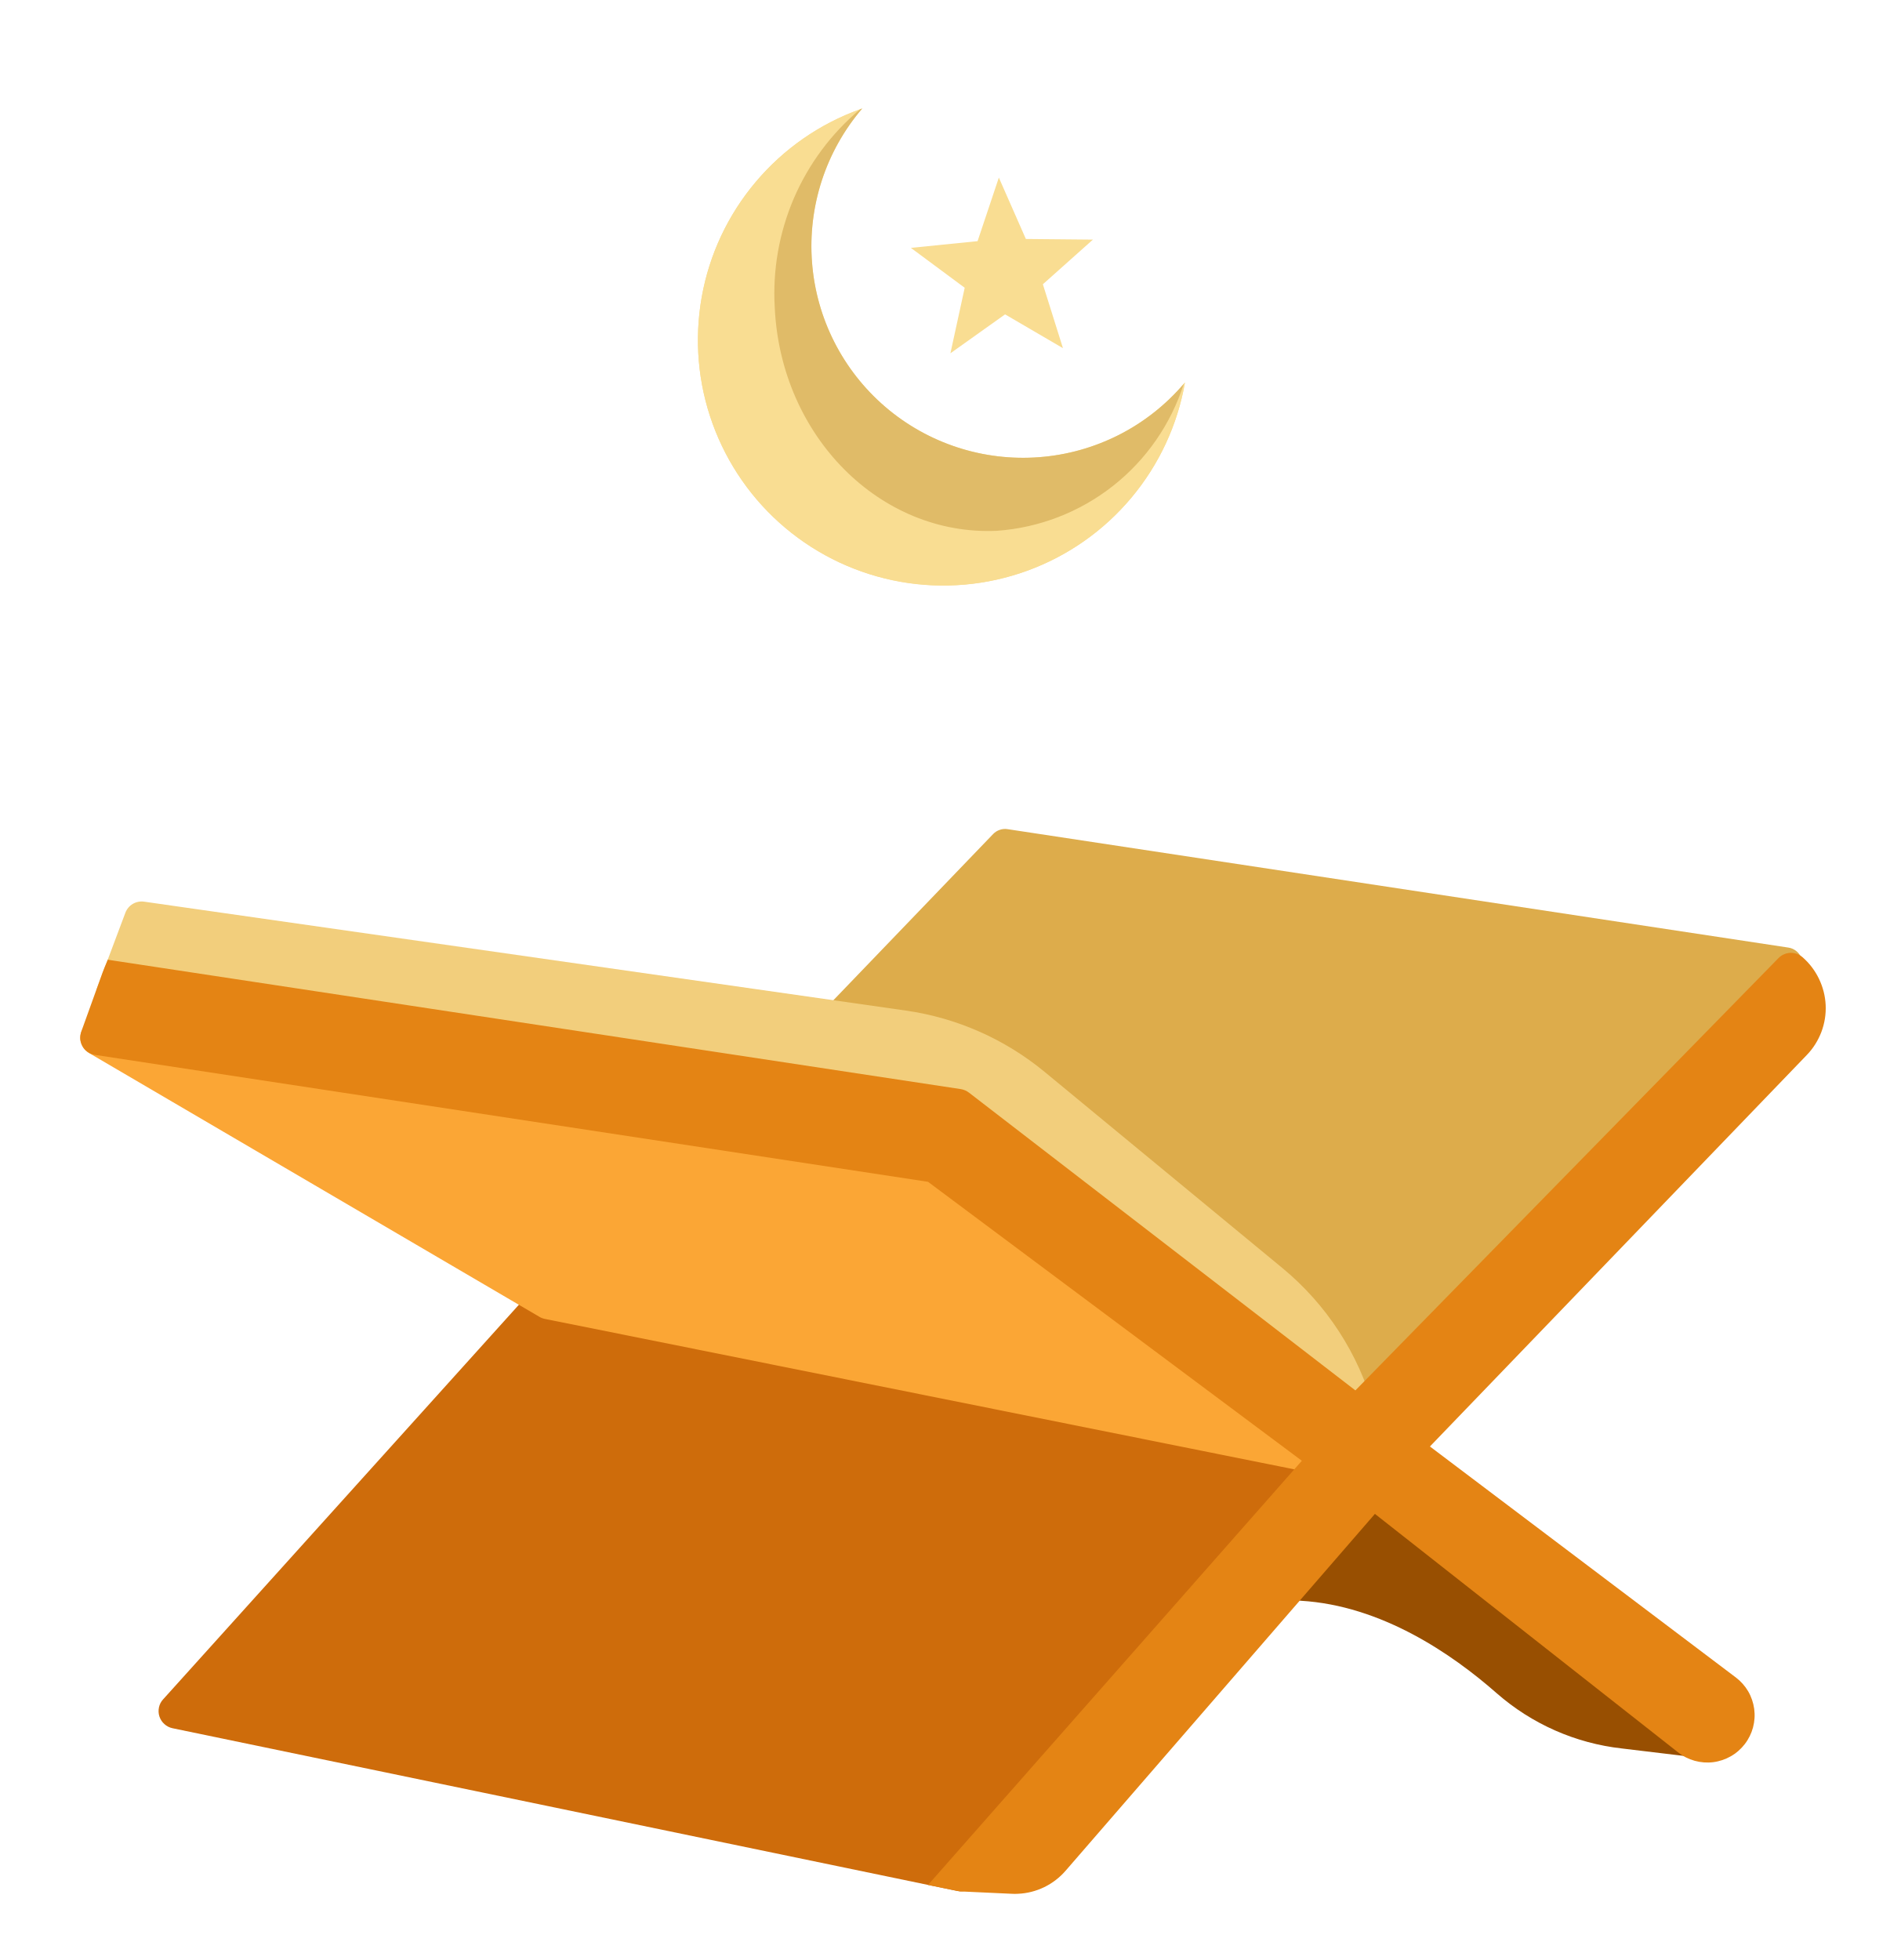
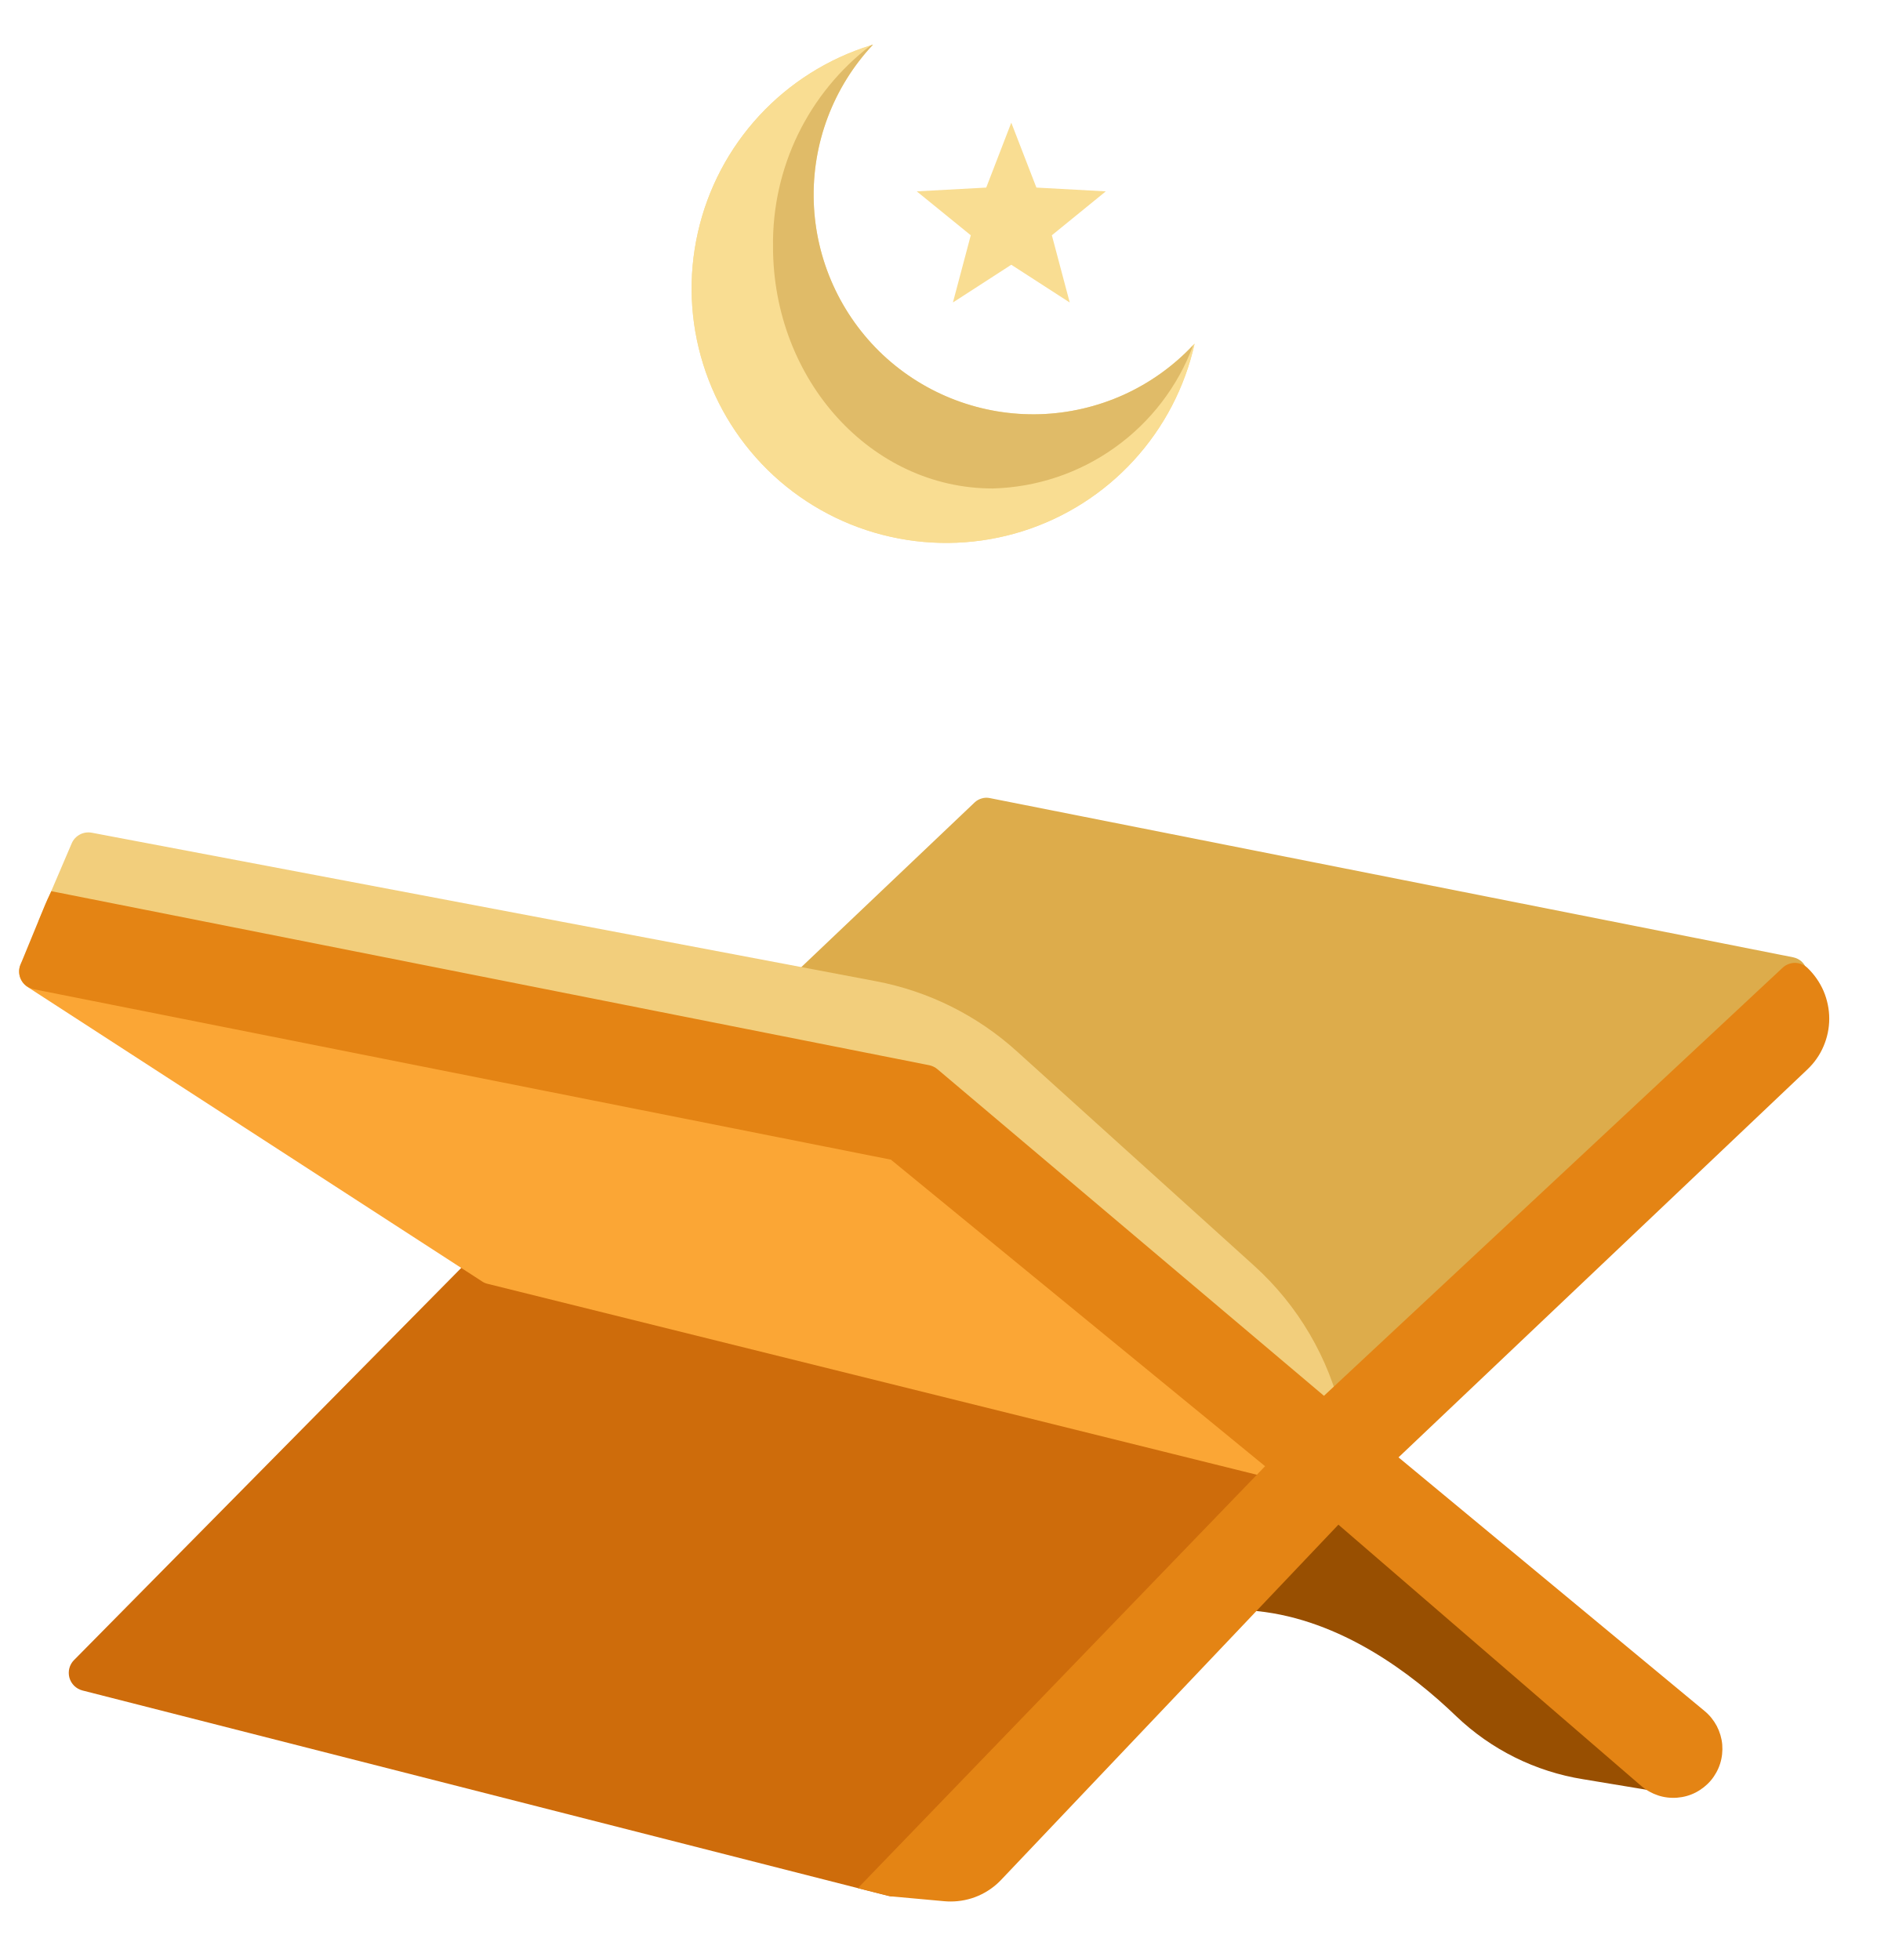
- <svg xmlns="http://www.w3.org/2000/svg" width="27" height="28" viewBox="0 0 27 28" fill="none">
-   <path d="M16.913 5.484C16.655 5.785 16.34 6.033 15.986 6.213C15.631 6.393 15.245 6.501 14.849 6.531C14.05 6.593 13.258 6.335 12.649 5.813C12.04 5.291 11.663 4.549 11.601 3.749C11.54 2.95 11.798 2.158 12.32 1.549C12.309 1.553 12.299 1.558 12.289 1.562C11.709 1.77 11.195 2.128 10.798 2.599C10.4 3.07 10.134 3.637 10.026 4.243C9.918 4.85 9.971 5.474 10.181 6.053C10.391 6.632 10.749 7.146 11.221 7.543C11.692 7.939 12.26 8.204 12.866 8.312C13.473 8.419 14.097 8.365 14.676 8.154C15.255 7.943 15.768 7.584 16.163 7.112C16.559 6.64 16.824 6.072 16.93 5.465C16.925 5.472 16.919 5.477 16.913 5.484Z" fill="#F9DD92" />
-   <path d="M14.242 7.582C12.573 7.657 11.152 6.228 11.069 4.39C11.037 3.856 11.131 3.322 11.343 2.83C11.555 2.339 11.879 1.904 12.289 1.56C11.709 1.769 11.195 2.127 10.798 2.598C10.4 3.069 10.134 3.636 10.026 4.242C9.918 4.849 9.971 5.473 10.181 6.052C10.391 6.631 10.749 7.145 11.221 7.541C11.692 7.938 12.26 8.203 12.866 8.31C13.473 8.418 14.097 8.363 14.676 8.153C15.255 7.942 15.768 7.583 16.163 7.111C16.559 6.639 16.824 6.071 16.93 5.464C16.925 5.47 16.919 5.476 16.913 5.482C16.729 6.059 16.376 6.568 15.899 6.942C15.423 7.316 14.846 7.539 14.242 7.582Z" fill="#F9DD92" />
-   <path d="M11.069 4.391C11.153 6.229 12.573 7.658 14.242 7.583C14.846 7.54 15.424 7.317 15.9 6.943C16.376 6.569 16.729 6.06 16.913 5.483C16.655 5.785 16.34 6.033 15.986 6.213C15.632 6.392 15.246 6.501 14.85 6.531C14.05 6.593 13.259 6.335 12.649 5.813C12.04 5.291 11.663 4.549 11.602 3.749C11.54 2.95 11.798 2.158 12.32 1.549C12.31 1.553 12.299 1.558 12.289 1.561C11.879 1.905 11.555 2.34 11.343 2.831C11.132 3.323 11.038 3.857 11.069 4.391Z" fill="#E0BB68" />
-   <path d="M14.657 3.414L14.271 2.537L13.967 3.445L13.014 3.541L13.783 4.111L13.579 5.047L14.36 4.491L15.187 4.974L14.9 4.061L15.615 3.423L14.657 3.414Z" fill="#F9DD92" />
-   <path d="M24.38 24.617L19.893 21.088C19.838 21.045 19.769 21.024 19.699 21.031C19.63 21.038 19.566 21.071 19.52 21.123L18.396 22.42C18.363 22.458 18.341 22.505 18.333 22.555C18.325 22.605 18.331 22.656 18.351 22.703C18.371 22.749 18.403 22.79 18.445 22.819C18.486 22.848 18.534 22.865 18.585 22.868C19.736 22.936 20.743 23.625 21.385 24.19C21.887 24.629 22.51 24.904 23.172 24.978L24.18 25.099C24.195 25.101 24.209 25.101 24.224 25.101C24.279 25.098 24.333 25.079 24.377 25.045C24.421 25.012 24.453 24.965 24.47 24.913C24.487 24.86 24.487 24.803 24.471 24.751C24.455 24.698 24.423 24.651 24.38 24.617Z" fill="#984F01" />
-   <path d="M19.203 20.749C19.189 20.707 19.165 20.67 19.132 20.641C19.099 20.612 19.059 20.593 19.016 20.584L7.846 18.342C7.803 18.334 7.759 18.337 7.718 18.35C7.677 18.364 7.64 18.388 7.611 18.42L2.33 24.277C2.3 24.309 2.28 24.349 2.271 24.392C2.262 24.435 2.264 24.48 2.278 24.522C2.292 24.564 2.316 24.601 2.349 24.63C2.382 24.66 2.422 24.68 2.465 24.689L13.677 27.014C13.721 27.023 13.765 27.021 13.807 27.007C13.849 26.993 13.886 26.968 13.916 26.935L19.154 20.994C19.183 20.962 19.203 20.922 19.212 20.878C19.22 20.835 19.217 20.791 19.203 20.749Z" fill="#CE6C0B" />
-   <path d="M19.116 20.63L13.509 16.445C13.476 16.421 13.438 16.405 13.397 16.398L1.434 14.579C1.377 14.57 1.318 14.582 1.268 14.612C1.218 14.642 1.181 14.688 1.161 14.743C1.142 14.798 1.142 14.858 1.162 14.912C1.182 14.967 1.22 15.013 1.27 15.042L7.709 18.813C7.733 18.827 7.759 18.837 7.787 18.842L18.918 21.076C18.974 21.087 19.031 21.079 19.082 21.053C19.132 21.027 19.172 20.985 19.195 20.933C19.218 20.881 19.223 20.823 19.209 20.768C19.195 20.713 19.162 20.664 19.116 20.63Z" fill="#FBA635" />
-   <path d="M25.741 13.696C25.727 13.654 25.702 13.618 25.669 13.59C25.635 13.562 25.595 13.543 25.552 13.537L14.395 11.845C14.358 11.839 14.32 11.842 14.284 11.855C14.248 11.867 14.216 11.887 14.189 11.915L11.326 14.893C11.303 14.917 11.285 14.947 11.274 14.978C11.262 15.01 11.258 15.044 11.261 15.078C11.264 15.112 11.274 15.144 11.291 15.174C11.308 15.203 11.331 15.229 11.358 15.248L14.441 16.542L18.829 20.65C18.875 20.683 18.931 20.698 18.988 20.694C19.044 20.689 19.097 20.664 19.137 20.624L25.685 13.936C25.716 13.905 25.737 13.866 25.747 13.824C25.756 13.781 25.754 13.737 25.741 13.696Z" fill="#DDAC4B" />
-   <path d="M1.38 14.134L12.642 15.897C13.264 15.994 13.851 16.247 14.35 16.631L19.236 20.395C19.278 20.427 19.329 20.445 19.381 20.447C19.433 20.449 19.485 20.434 19.529 20.404C19.572 20.375 19.605 20.333 19.623 20.284C19.642 20.235 19.644 20.181 19.63 20.13C19.411 19.34 18.954 18.636 18.321 18.114L14.923 15.311C14.356 14.844 13.671 14.541 12.944 14.437L2.06 12.881C2.003 12.873 1.946 12.884 1.897 12.913C1.848 12.942 1.811 12.987 1.791 13.04L1.38 14.134Z" fill="#F2CE7C" />
-   <path d="M13.717 27.02L14.454 27.054C14.484 27.056 14.514 27.056 14.543 27.054C14.674 27.049 14.802 27.016 14.92 26.959C15.037 26.902 15.142 26.821 15.227 26.722L19.644 21.627L23.976 25.034C24.046 25.09 24.126 25.13 24.212 25.154C24.298 25.178 24.388 25.185 24.477 25.174C24.565 25.163 24.651 25.134 24.728 25.09C24.806 25.046 24.874 24.986 24.928 24.916C24.983 24.845 25.023 24.764 25.046 24.678C25.069 24.592 25.075 24.502 25.063 24.413C25.051 24.325 25.022 24.239 24.977 24.162C24.932 24.085 24.872 24.018 24.801 23.964L20.43 20.664L25.815 15.071C25.906 14.977 25.976 14.865 26.023 14.742C26.069 14.62 26.09 14.489 26.084 14.359C26.078 14.228 26.045 14.1 25.988 13.982C25.931 13.864 25.851 13.759 25.752 13.673C25.704 13.631 25.642 13.61 25.578 13.612C25.515 13.615 25.454 13.642 25.41 13.687L19.365 19.863L13.844 15.609C13.81 15.583 13.771 15.566 13.729 15.559L1.538 13.71C1.541 13.716 1.505 13.785 1.464 13.897L1.161 14.738C1.149 14.773 1.144 14.81 1.147 14.847C1.151 14.884 1.163 14.919 1.182 14.951C1.2 14.983 1.226 15.01 1.257 15.03C1.287 15.051 1.322 15.065 1.359 15.07L13.259 16.883L18.6 20.868L13.259 26.928L13.717 27.02Z" fill="#E48414" />
+ <svg xmlns="http://www.w3.org/2000/svg" width="26" height="27" viewBox="0 0 26 27" fill="none">
+   <path d="M16.437 4.752C16.165 5.042 15.839 5.275 15.477 5.439C15.115 5.602 14.725 5.693 14.328 5.706C13.526 5.731 12.747 5.437 12.162 4.889C11.578 4.34 11.235 3.581 11.209 2.78C11.183 1.978 11.477 1.199 12.026 0.614C12.015 0.617 12.005 0.622 11.994 0.625C11.406 0.808 10.876 1.142 10.458 1.594C10.04 2.047 9.748 2.601 9.613 3.202C9.477 3.803 9.502 4.429 9.686 5.017C9.869 5.605 10.204 6.134 10.657 6.552C11.11 6.969 11.665 7.26 12.266 7.394C12.867 7.529 13.493 7.503 14.081 7.319C14.669 7.135 15.198 6.799 15.614 6.345C16.031 5.891 16.321 5.336 16.455 4.735C16.449 4.741 16.442 4.746 16.437 4.752Z" fill="#F9DD92" />
+   <path d="M13.673 6.728C12.003 6.728 10.648 5.237 10.648 3.397C10.641 2.862 10.759 2.332 10.992 1.851C11.226 1.37 11.569 0.95 11.994 0.625C11.406 0.807 10.876 1.142 10.458 1.594C10.04 2.046 9.748 2.601 9.613 3.202C9.477 3.803 9.502 4.429 9.686 5.017C9.869 5.605 10.204 6.134 10.657 6.552C11.11 6.969 11.665 7.26 12.266 7.394C12.867 7.529 13.493 7.503 14.081 7.319C14.669 7.134 15.198 6.798 15.614 6.345C16.031 5.891 16.321 5.336 16.455 4.734C16.449 4.74 16.442 4.746 16.437 4.752C16.227 5.32 15.851 5.812 15.358 6.164C14.866 6.516 14.279 6.713 13.673 6.728Z" fill="#F9DD92" />
+   <path d="M10.648 3.397C10.648 5.237 12.003 6.729 13.674 6.729C14.279 6.713 14.866 6.517 15.358 6.164C15.851 5.812 16.227 5.32 16.437 4.752C16.165 5.042 15.839 5.275 15.477 5.439C15.115 5.602 14.725 5.693 14.328 5.706C13.526 5.731 12.747 5.437 12.162 4.889C11.578 4.34 11.235 3.581 11.209 2.78C11.183 1.978 11.477 1.199 12.026 0.614C12.015 0.617 12.005 0.622 11.995 0.625C11.569 0.95 11.226 1.37 10.992 1.851C10.759 2.332 10.641 2.862 10.648 3.397Z" fill="#E0BB68" />
+   <path d="M14.276 2.584L13.93 1.69L13.585 2.584L12.628 2.636L13.372 3.241L13.126 4.167L13.93 3.647L14.735 4.167L14.489 3.241L15.232 2.636L14.276 2.584Z" fill="#F9DD92" />
+   <path d="M23.031 24.203L18.708 20.475C18.655 20.43 18.587 20.406 18.517 20.41C18.448 20.413 18.382 20.443 18.334 20.494L17.153 21.738C17.118 21.775 17.094 21.821 17.084 21.87C17.073 21.92 17.077 21.971 17.095 22.019C17.112 22.066 17.143 22.108 17.183 22.139C17.223 22.17 17.271 22.189 17.321 22.194C18.468 22.314 19.443 23.048 20.059 23.642C20.54 24.102 21.15 24.405 21.808 24.51L22.809 24.676C22.824 24.678 22.839 24.68 22.854 24.68C22.909 24.679 22.963 24.663 23.008 24.631C23.054 24.599 23.088 24.555 23.108 24.503C23.127 24.451 23.13 24.395 23.116 24.341C23.102 24.287 23.073 24.239 23.031 24.203Z" fill="#984F01" />
+   <path d="M18.035 20.107C18.023 20.065 18 20.027 17.968 19.996C17.936 19.966 17.897 19.944 17.855 19.934L6.798 17.19C6.756 17.18 6.712 17.18 6.67 17.192C6.628 17.204 6.59 17.226 6.56 17.257L1.019 22.869C0.988 22.9 0.966 22.939 0.955 22.982C0.944 23.024 0.945 23.069 0.956 23.111C0.968 23.154 0.991 23.192 1.022 23.223C1.054 23.254 1.093 23.276 1.135 23.287L12.232 26.116C12.274 26.127 12.319 26.127 12.362 26.115C12.404 26.102 12.443 26.079 12.473 26.048L17.974 20.35C18.005 20.319 18.027 20.279 18.037 20.237C18.048 20.194 18.047 20.149 18.035 20.107Z" fill="#CE6C0B" />
+   <path d="M17.953 19.984L12.54 15.55C12.508 15.523 12.471 15.506 12.431 15.498L0.562 13.14C0.505 13.128 0.446 13.137 0.395 13.165C0.344 13.192 0.304 13.237 0.282 13.291C0.26 13.345 0.258 13.405 0.275 13.46C0.293 13.515 0.329 13.563 0.378 13.595L6.64 17.652C6.663 17.668 6.689 17.679 6.715 17.685L17.734 20.42C17.79 20.433 17.848 20.428 17.899 20.404C17.951 20.38 17.993 20.34 18.018 20.289C18.044 20.238 18.051 20.18 18.039 20.125C18.027 20.07 17.997 20.02 17.953 19.984Z" fill="#FBA635" />
+   <path d="M24.884 13.355C24.872 13.314 24.849 13.276 24.817 13.246C24.785 13.217 24.745 13.197 24.703 13.188L13.634 10.994C13.597 10.986 13.558 10.988 13.522 10.999C13.486 11.009 13.452 11.028 13.425 11.054L10.43 13.9C10.405 13.924 10.386 13.952 10.374 13.983C10.361 14.014 10.355 14.048 10.357 14.082C10.358 14.116 10.367 14.149 10.382 14.179C10.398 14.209 10.419 14.236 10.446 14.257L13.467 15.688L17.665 19.99C17.71 20.025 17.765 20.044 17.822 20.041C17.878 20.039 17.932 20.017 17.974 19.978L24.818 13.593C24.849 13.563 24.872 13.525 24.884 13.484C24.896 13.442 24.896 13.397 24.884 13.355Z" fill="#DDAC4B" />
+   <path d="M0.528 12.692L11.699 14.962C12.316 15.087 12.892 15.366 13.373 15.772L18.084 19.753C18.124 19.787 18.173 19.808 18.226 19.812C18.278 19.816 18.33 19.803 18.375 19.776C18.42 19.749 18.455 19.708 18.475 19.66C18.496 19.611 18.5 19.558 18.488 19.507C18.305 18.707 17.881 17.983 17.272 17.433L14.004 14.48C13.459 13.987 12.789 13.654 12.067 13.517L1.264 11.471C1.208 11.461 1.15 11.469 1.1 11.496C1.05 11.523 1.01 11.565 0.988 11.617L0.528 12.692Z" fill="#F2CE7C" />
+   <path d="M12.27 26.123L13.005 26.19C13.035 26.193 13.065 26.194 13.095 26.194C13.225 26.194 13.355 26.168 13.475 26.116C13.595 26.064 13.703 25.989 13.793 25.893L18.436 21.003L22.608 24.603C22.676 24.661 22.755 24.705 22.84 24.733C22.924 24.761 23.014 24.771 23.103 24.764C23.192 24.757 23.279 24.733 23.358 24.692C23.437 24.651 23.508 24.595 23.566 24.527C23.623 24.459 23.667 24.38 23.694 24.295C23.721 24.21 23.73 24.12 23.723 24.031C23.715 23.942 23.689 23.856 23.648 23.777C23.606 23.698 23.55 23.628 23.481 23.571L19.264 20.076L24.896 14.732C24.991 14.642 25.067 14.534 25.118 14.414C25.17 14.293 25.197 14.164 25.197 14.033C25.197 13.902 25.17 13.773 25.119 13.652C25.067 13.532 24.991 13.423 24.897 13.333C24.851 13.289 24.789 13.265 24.726 13.264C24.662 13.264 24.601 13.288 24.554 13.332L18.237 19.228L12.913 14.729C12.88 14.701 12.842 14.683 12.8 14.674L0.705 12.276C0.708 12.282 0.669 12.349 0.623 12.459L0.283 13.286C0.268 13.32 0.262 13.357 0.264 13.394C0.266 13.431 0.276 13.467 0.293 13.499C0.311 13.532 0.335 13.56 0.365 13.582C0.395 13.604 0.429 13.619 0.465 13.627L12.272 15.975L17.426 20.198L11.817 26.01L12.27 26.123Z" fill="#E48414" />
</svg>
